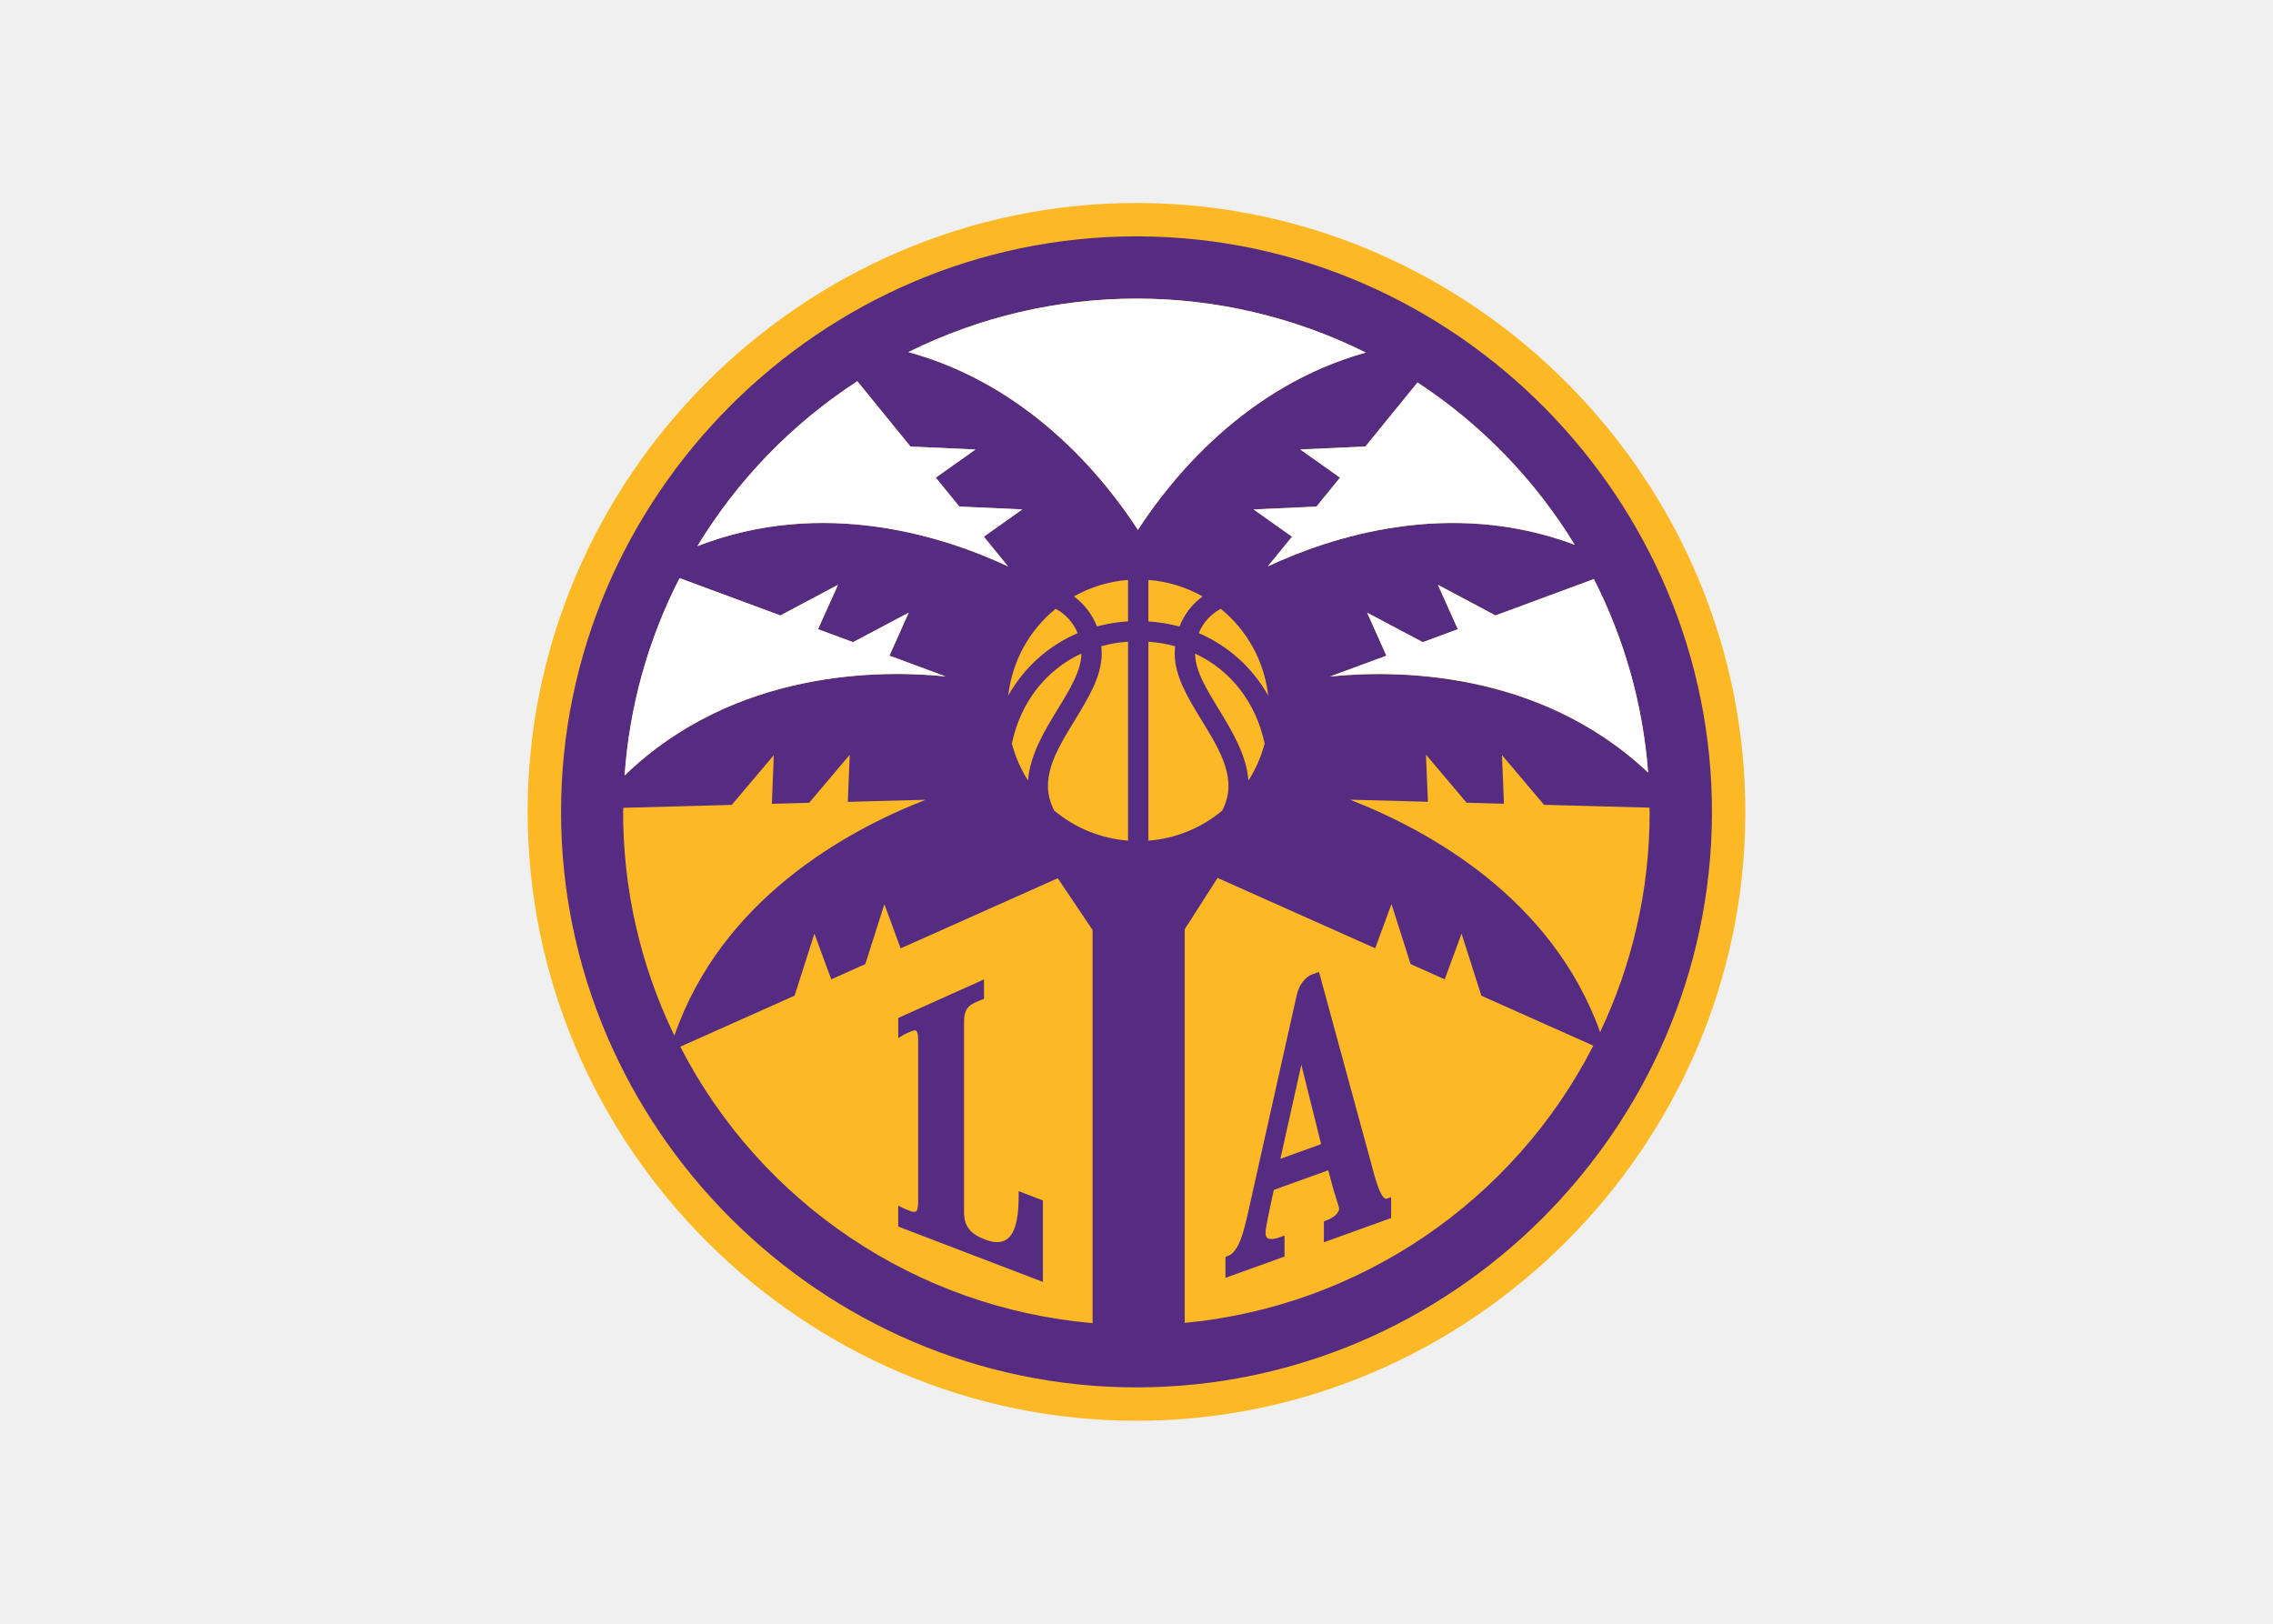
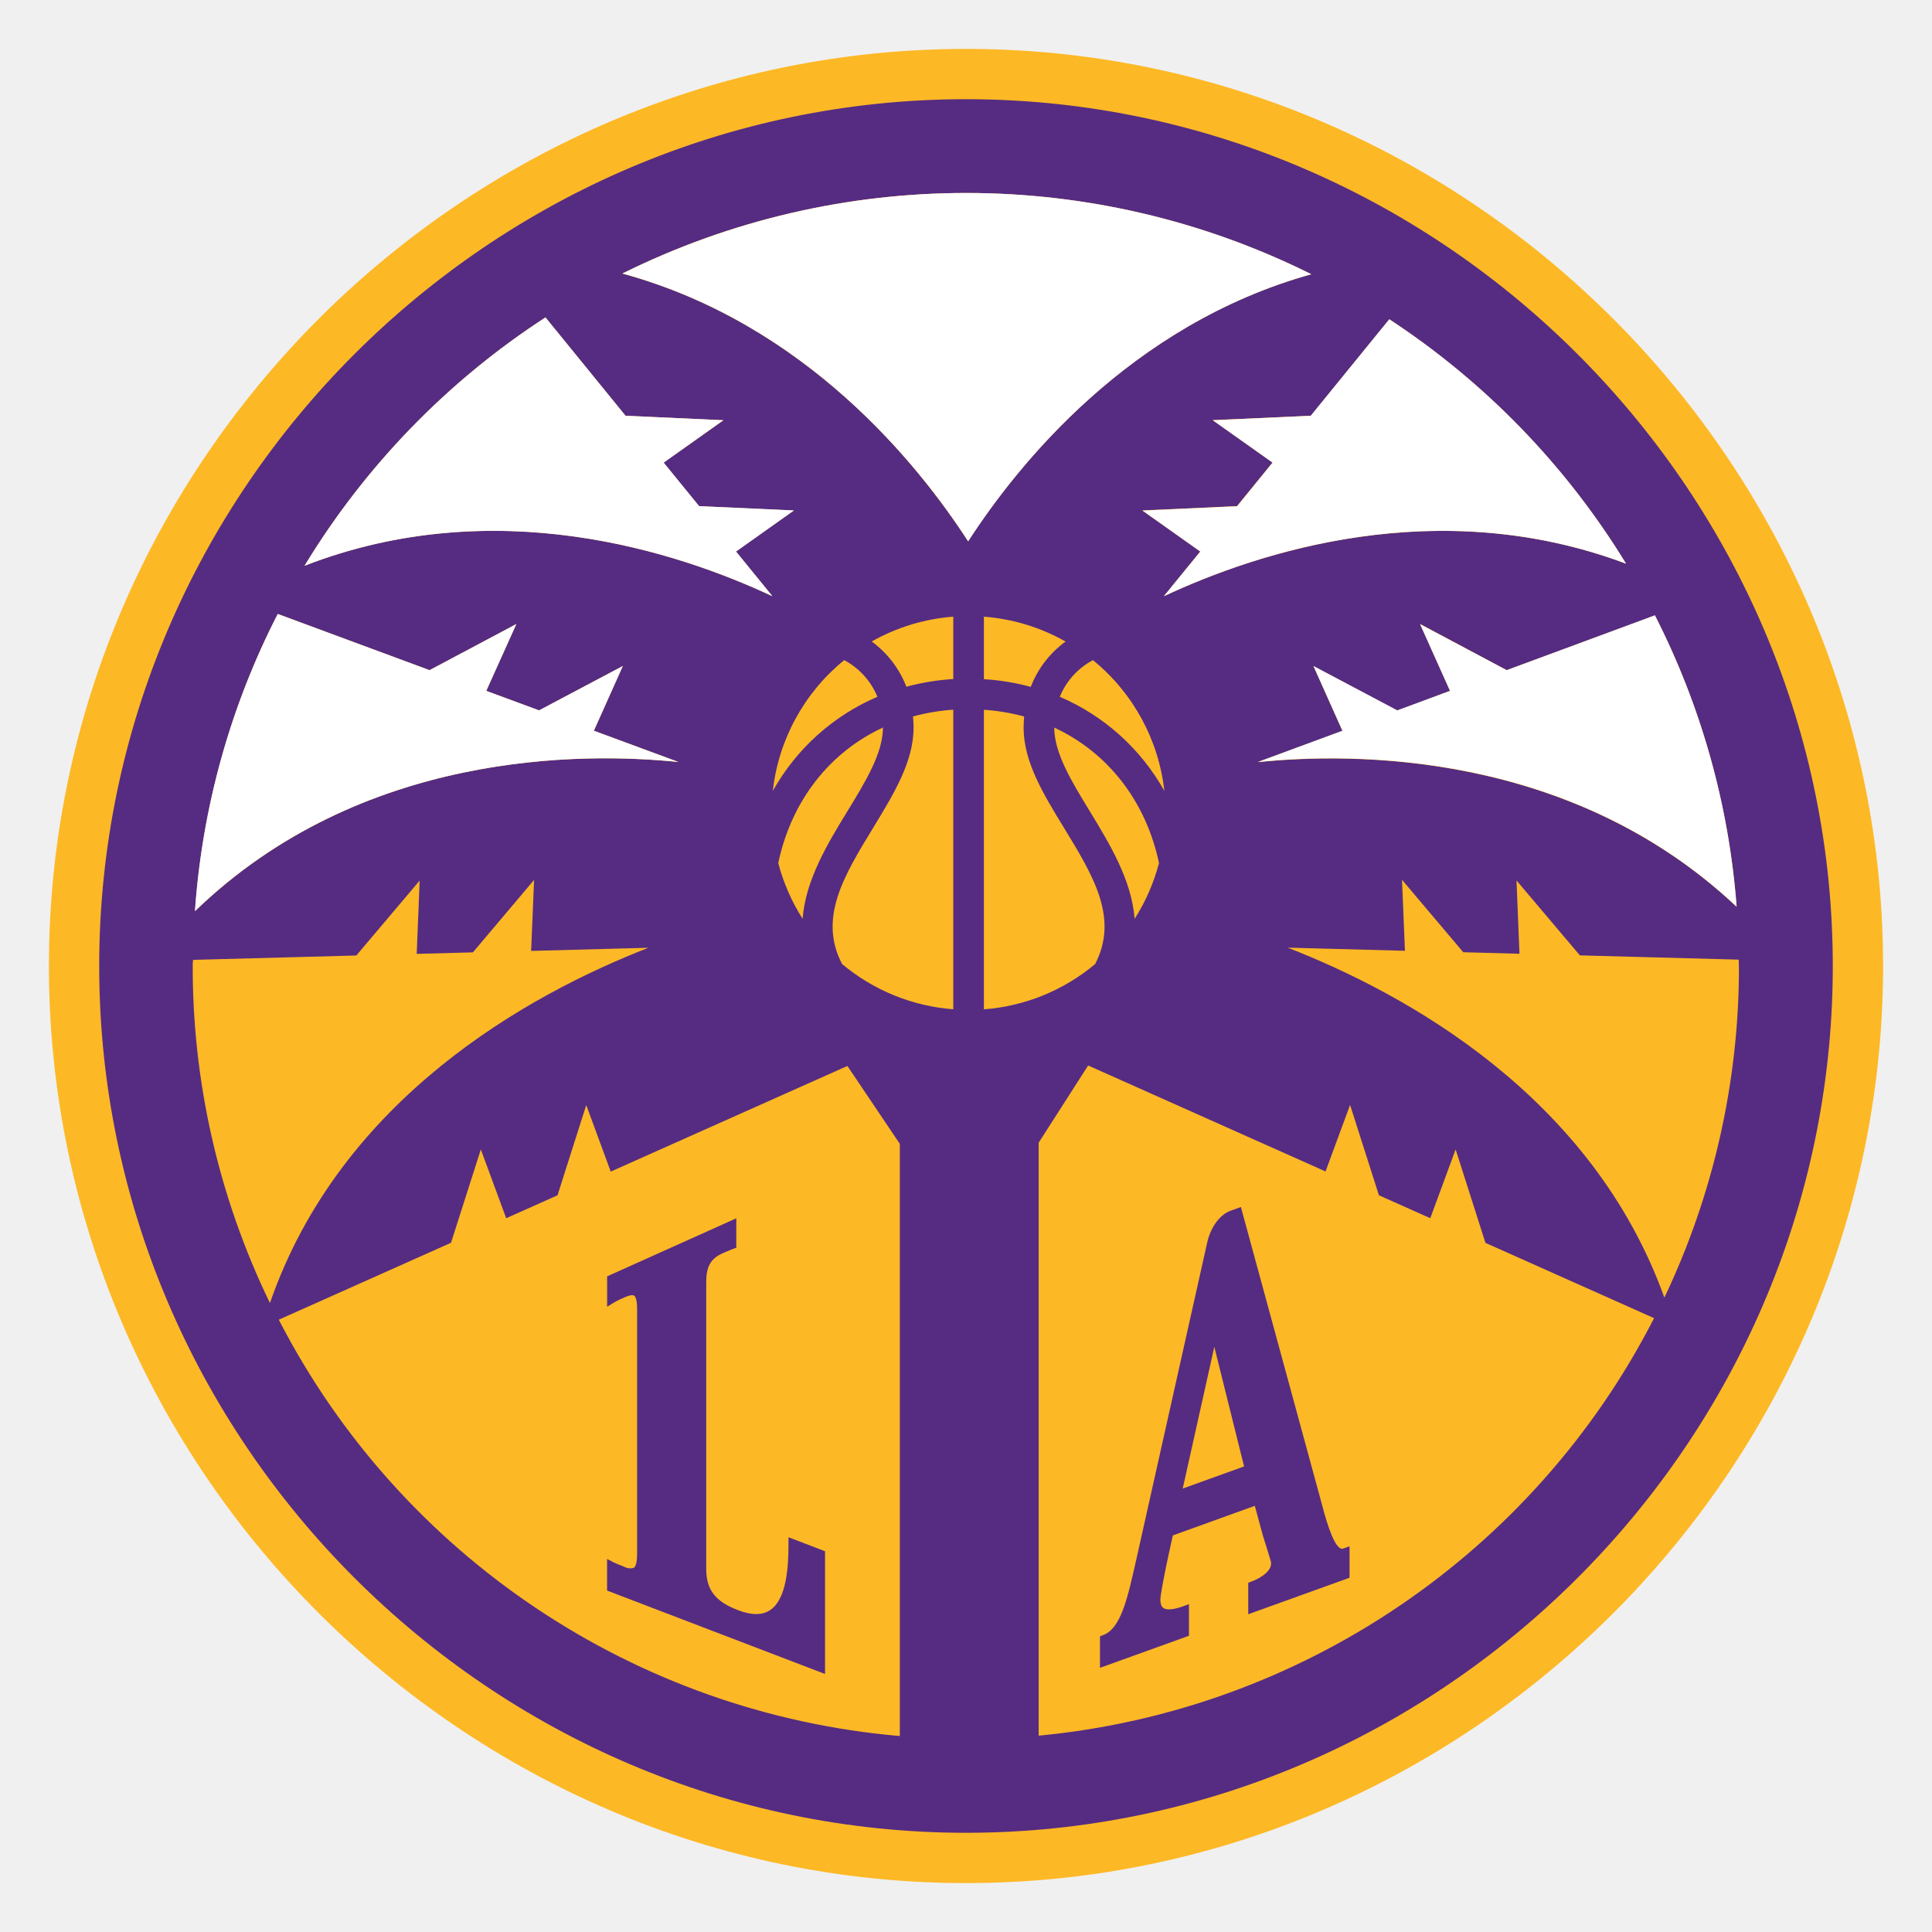
- <svg xmlns="http://www.w3.org/2000/svg" clip-rule="evenodd" fill-rule="evenodd" stroke-linejoin="round" stroke-miterlimit="2" viewBox="0 0 560 400">
+ <svg xmlns="http://www.w3.org/2000/svg" clip-rule="evenodd" fill-rule="evenodd" stroke-linejoin="round" stroke-miterlimit="2" viewBox="122 42 316 316">
  <g fill-rule="nonzero" transform="matrix(1.0177 0 0 1.0177 130 50)">
    <path d="m148.161.002c-.256-.001-.513-.002-.77-.002-80.856 0-147.391 66.535-147.391 147.391s66.535 147.391 147.391 147.391c80.565 0 146.968-66.057 147.389-146.621.419-80.854-65.765-147.733-146.619-148.159" fill="#fdb825" />
    <path d="m182.222 231.374 5.078-22.778 4.783 19.222-9.856 3.556zm25.77 9.642c-.137.056-.291.046-.419-.028-1.302-.685-2.482-5.145-3.256-8.083l-12.747-46.779-1.655.599c-1.726.618-3.2 2.624-3.756 5.101l-11.354 50.75c-1.469 6.57-2.529 11.32-5.405 12.361l-.476.181v5.068l14.302-5.153v-5.078l-1.004.361c-1.526.547-2.653.628-3.157.224-.504-.405-.475-1.394-.38-1.945.119-.951.766-4.35 1.293-6.704l.656-2.986 13.175-4.754 1.289 4.754c.337 1.075 1.093 3.49 1.279 4.141.375 1.346-1.37 2.649-3.148 3.286l-.475.18v5.064l16.279-5.867v-5.054l-1.003.361zm-89.128-.732c0 3.694-.304 8.81-2.919 10.607-1.26.866-3.029.875-5.259 0-3.556-1.359-5.02-3.242-5.044-6.489v-46.209c0-2.52.727-3.775 2.634-4.636 1.279-.57 1.631-.675 1.631-.68l.566-.204v-4.731l-20.759 9.328v4.883l1.146-.708c.539-.297 1.093-.565 1.66-.804.732-.328 1.288-.432 1.535-.271.176.114.476.547.476 2.135v39.386c0 1.545-.286 2.059-.519 2.22-.514.155-1.069.097-1.54-.161-1.236-.476-1.607-.666-1.65-.685l-1.117-.575v5.078l35.031 13.407v-19.726l-5.872-2.249z" fill="#552c82" />
    <path d="m199.091 144.443 18.847.504-.475-11.411 9.846 11.644 9.034.243-.476-11.777 10.184 12.038 25.532.685c0 .551.038 1.098.033 1.65-.063 18.225-4.157 36.212-11.986 52.67-11.61-32.331-41.335-48.757-60.539-56.246zm-40.023 126.645v-95.294l7.954-12.414 38.155 17.031 3.942-10.698 4.635 14.525 8.254 3.685 4.075-11.054 4.792 15.019 27.101 12.1c-19.328 37.759-56.698 63.108-98.927 67.105zm-8.8-164.876c2.187.144 4.355.507 6.47 1.084-.047.58-.09 1.161-.09 1.779 0 5.496 3.157 10.659 6.504 16.132 4.702 7.688 8.829 14.487 4.992 21.87-5.049 4.238-11.303 6.785-17.876 7.279zm0-14.962c4.616.349 9.098 1.713 13.127 3.994-2.529 1.838-4.473 4.37-5.596 7.288-2.461-.67-4.985-1.084-7.531-1.236zm-58.105-55.152c34.858-17.297 75.891-17.255 110.713.114-29.159 8.135-47.16 30.595-55.152 42.933-8.021-12.4-26.15-35.017-55.575-43.047zm53.184 118.249c-6.573-.498-12.826-3.045-17.877-7.279-3.842-7.374.29-14.173 4.992-21.871 3.328-5.472 6.504-10.636 6.504-16.127 0-.623-.043-1.208-.095-1.783 2.117-.576 4.286-.941 6.476-1.089zm-8.558 116.803c-42.529-3.647-80.306-28.964-99.845-66.914l27.681-12.362 4.793-15.005 4.074 11.059 8.249-3.685 4.617-14.506 3.936 10.698 38.036-16.979 8.425 12.519v95.175zm-113.633-124.406v-.337l26.25-.704 10.179-12.038-.475 11.777 9.033-.243 9.833-11.644-.476 11.411 18.847-.504c-19.37 7.55-49.447 24.224-60.824 57.097-8.284-17.071-12.53-35.821-12.409-54.796zm13.622-55.931 24.4 9.033 13.945-7.412-4.835 10.74 8.486 3.134 13.465-7.132-4.659 10.403 13.617 5.03c-15.243-1.569-50.959-1.902-77.712 23.972 1.154-16.658 5.676-32.909 13.293-47.768zm96.373 13.312c-7.121 3.048-13.035 8.371-16.811 15.134.92-8.239 5.044-15.795 11.477-21.025 2.412 1.279 4.3 3.365 5.334 5.891zm.894 4.94c0 4.108-2.805 8.701-5.781 13.565-3.124 5.106-6.657 10.935-7.132 17.173-1.762-2.763-3.082-5.783-3.913-8.953 2.106-9.984 8.216-17.791 16.84-21.794zm-1.825-13.821c4.029-2.279 8.511-3.644 13.127-3.999v10.028c-2.548.156-5.073.57-7.536 1.236-1.126-2.914-3.067-5.444-5.591-7.284zm-52.414-52.095 12.866 15.809 15.732.718-9.613 6.813 5.705 7.008 15.214.694-9.304 6.585 5.876 7.184c-15.295-7.17-44.592-16.783-75.196-4.897 9.742-16.045 22.978-29.689 38.72-39.914zm98.599 87.711c-.83 3.17-2.151 6.19-3.913 8.952-.476-6.242-4.027-12.066-7.132-17.173-2.976-4.864-5.786-9.456-5.786-13.564 8.624 4.003 14.739 11.838 16.84 21.794zm-15.942-26.735c1.032-2.526 2.919-4.611 5.33-5.891 6.432 5.231 10.558 12.786 11.482 21.025-3.778-6.762-9.692-12.085-16.812-15.134zm91.01-21.395c-30.272-11.354-59.136-1.854-74.284 5.23l5.843-7.184-9.304-6.604 15.214-.694 5.706-7.008-9.619-6.813 15.771-.699 12.623-15.505c15.423 10.119 28.414 23.53 38.036 39.268zm17.768 55.152c-26.668-25.137-61.866-24.799-76.966-23.245l13.617-5.03-4.655-10.403 13.465 7.132 8.482-3.162-4.816-10.759 13.921 7.431 23.82-8.796c7.437 14.583 11.901 30.499 13.132 46.823zm-123.127-129.797c-.241-.002-.482-.002-.723-.002-76.422 0-139.308 62.886-139.308 139.308s62.886 139.308 139.308 139.308c76.147 0 138.909-62.434 139.306-138.581.396-76.421-62.161-139.634-138.583-140.033z" fill="#552c82" />
    <g fill="#fff">
      <path d="m147.738 79.145c7.978-12.361 25.979-34.798 55.152-42.933-34.822-17.369-75.855-17.411-110.713-.114 29.411 8.03 47.545 30.647 55.575 43.047z" />
      <path d="m104.51 73.497-5.705-7.008 9.599-6.813-15.732-.718-12.866-15.804c-15.742 10.225-28.978 23.869-38.72 39.914 30.604-11.887 59.906-2.273 75.196 4.897l-5.843-7.184 9.305-6.609-15.215-.694z" />
      <path d="m61.178 99.846-24.4-9.033c-7.623 14.856-12.152 31.106-13.313 47.763 26.754-25.859 62.47-25.541 77.712-23.972l-13.597-5.025 4.659-10.403-13.465 7.132-8.486-3.134 4.835-10.74z" />
      <path d="m258.109 91.031-23.82 8.815-13.921-7.393 4.816 10.721-8.482 3.134-13.465-7.132 4.655 10.403-13.617 5.03c15.1-1.555 50.298-1.902 76.966 23.245-1.231-16.324-5.695-32.24-13.132-46.823z" />
      <path d="m215.423 43.449-12.623 15.509-15.747.722 9.618 6.813-5.705 7.009-15.214.694 9.304 6.585-5.867 7.179c15.148-7.098 44.012-16.598 74.284-5.23-9.622-15.737-22.613-29.149-38.036-39.267z" />
    </g>
  </g>
</svg>
